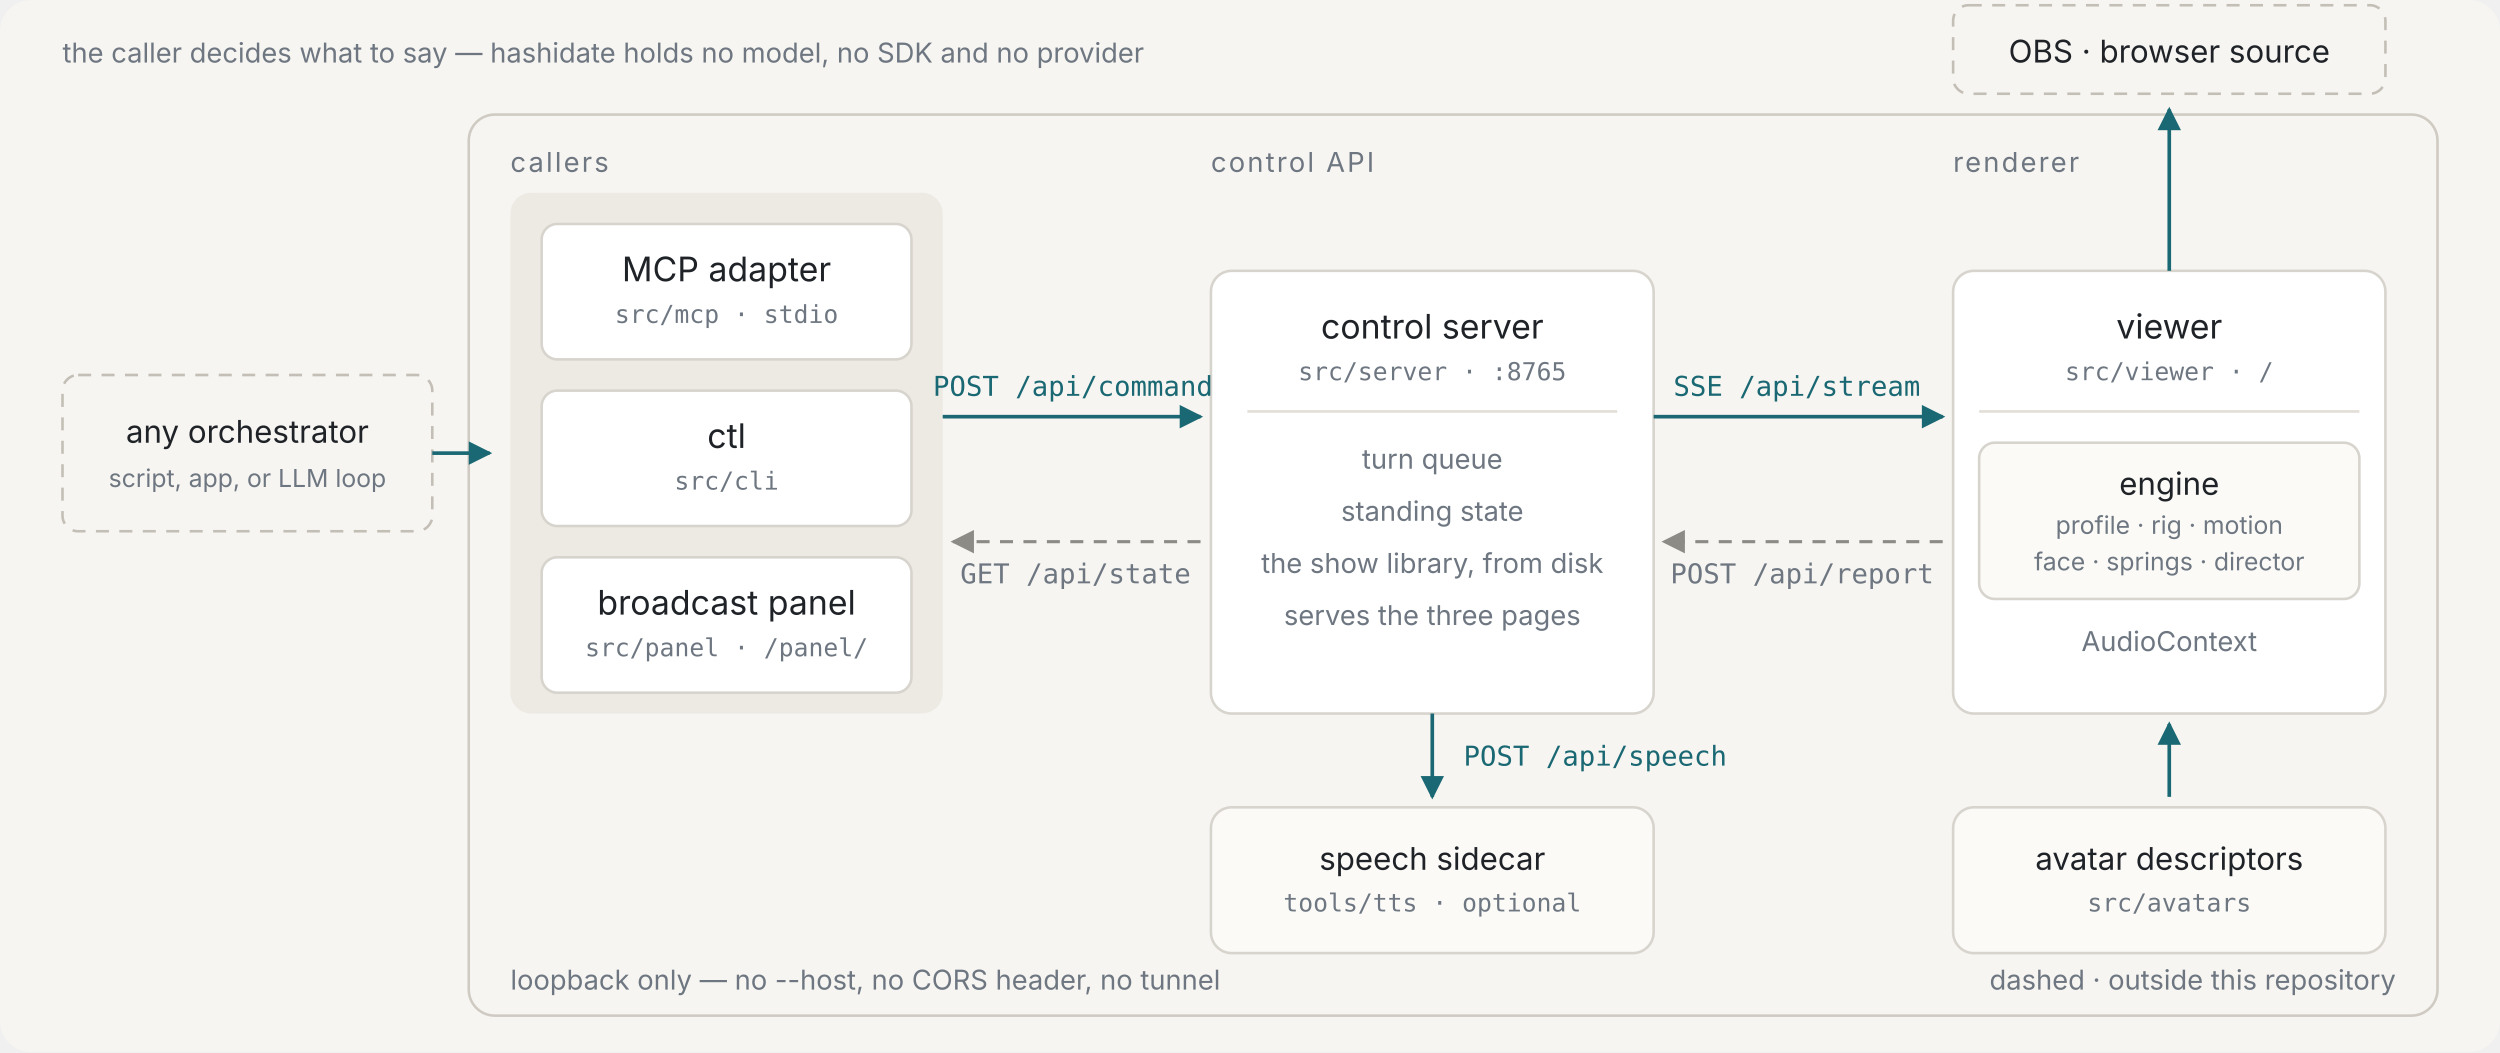
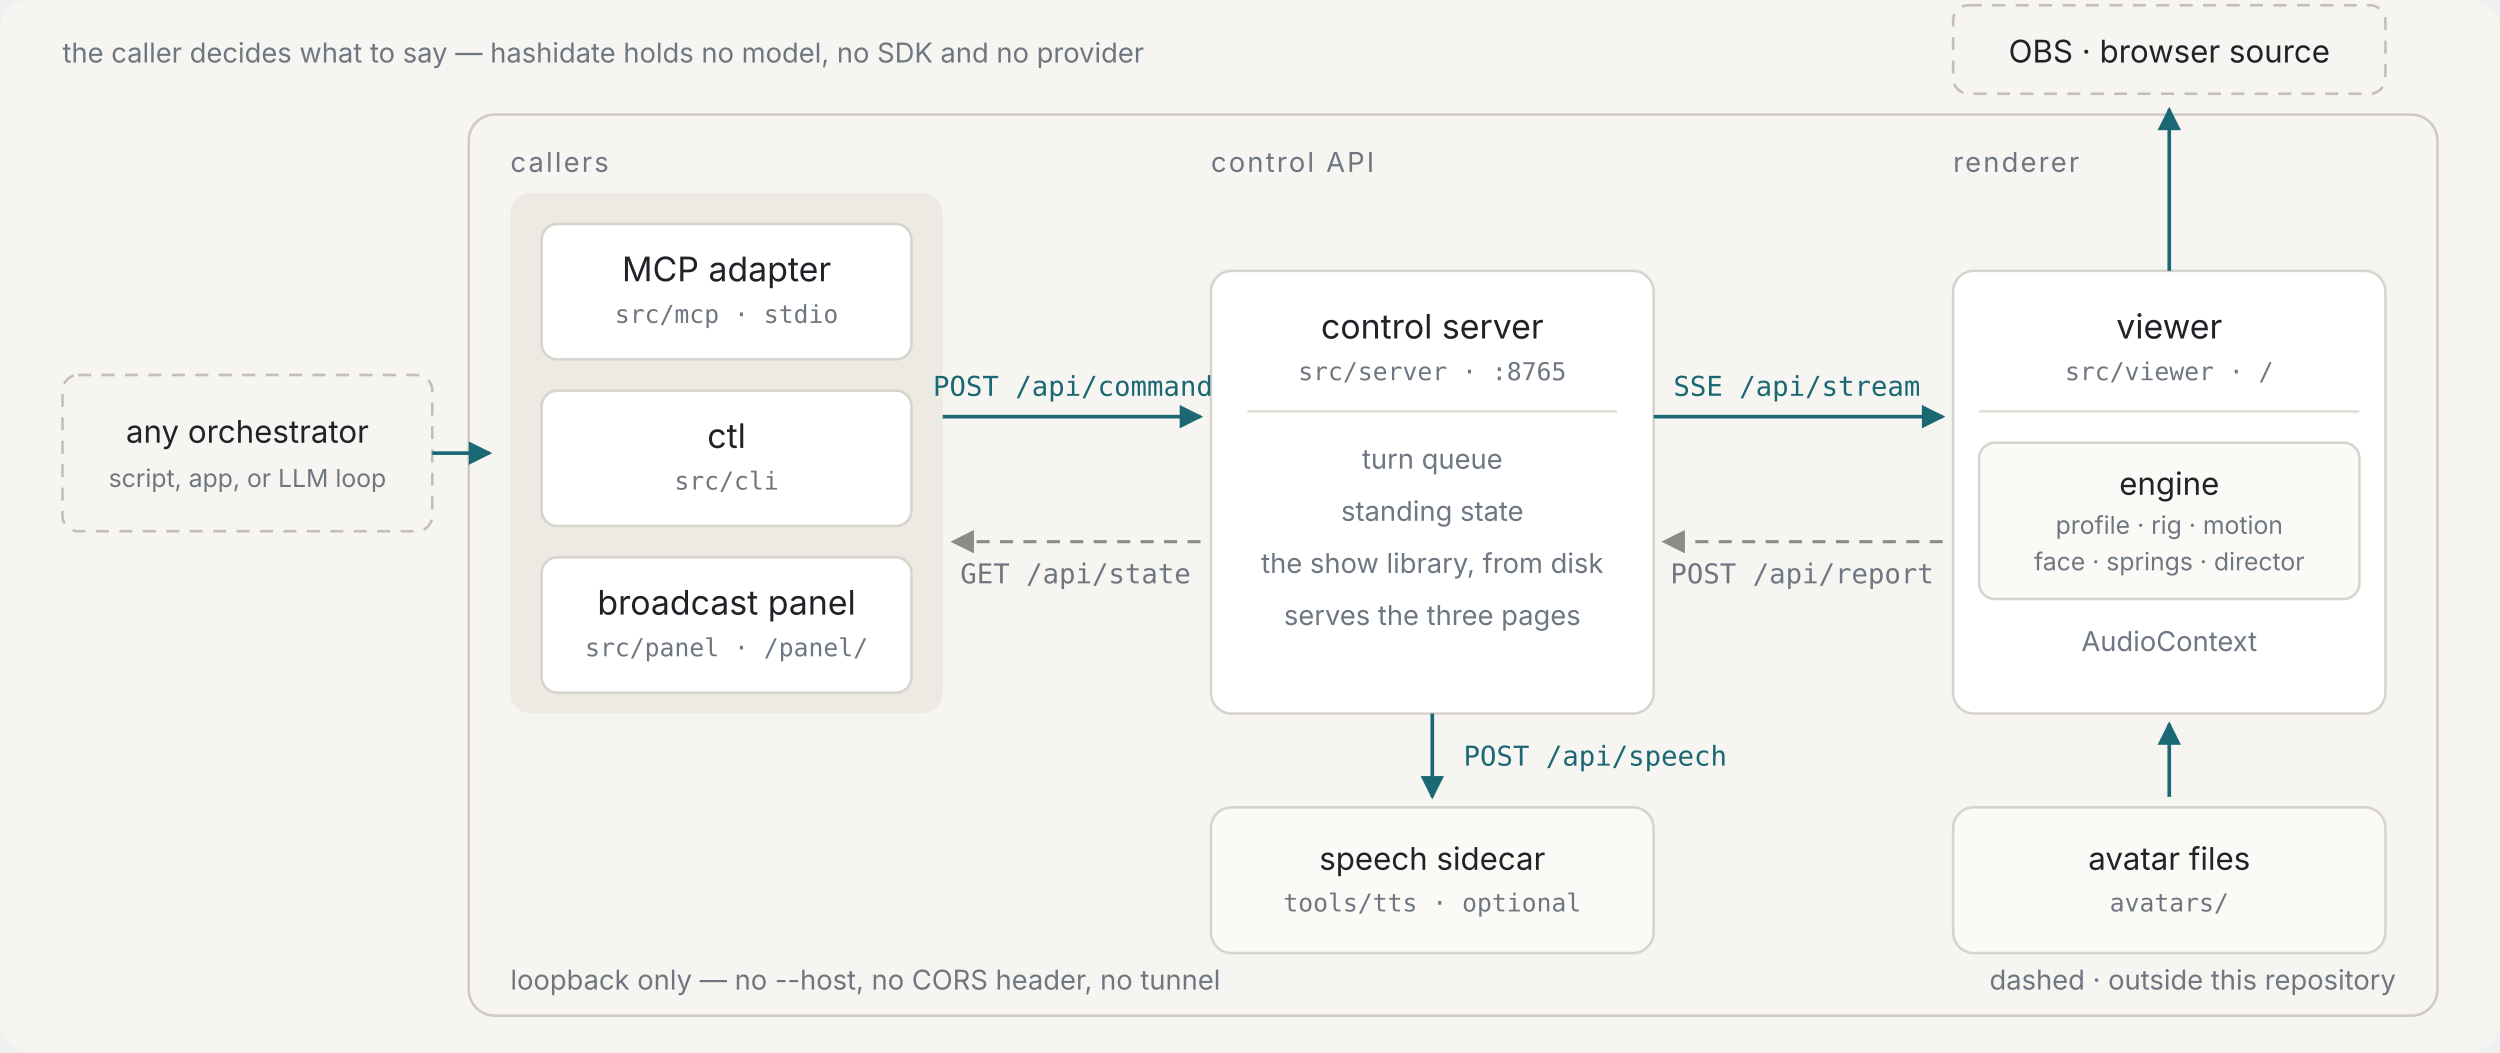
<svg xmlns="http://www.w3.org/2000/svg" viewBox="0 0 960 404" width="960" height="404" role="img" aria-labelledby="ttl dsc">
  <style>
    .bg    { fill:#f7f5f1 }
    .frame { fill:none; stroke:#cfcbc3 }
    .grp   { fill:#edeae4 }
    .box   { fill:#ffffff; stroke:#d7d4cd }
    .box2  { fill:#fbfaf7; stroke:#d7d4cd }
    .ext   { fill:none; stroke:#c3bfb7; stroke-dasharray:5 4 }
    .rule  { stroke:#e2ded7 }
    .ln    { fill:none; stroke:#1a6873; stroke-width:1.4 }
    .lnb   { fill:none; stroke:#8c8b86; stroke-width:1.2; stroke-dasharray:5 4 }
    .ah    { fill:#1a6873 }
    .ahb   { fill:#8c8b86 }
    text   { font-family:Inter,"Helvetica Neue",Arial,sans-serif; fill:#1f2328 }
    .h     { font-size:13px }
    .h2    { font-size:12px }
    .s     { font-size:10.5px; fill:#6e7781 }
    .xs    { font-size:9.5px; fill:#6e7781 }
    .lbl   { font-size:10.5px; fill:#6e7781; letter-spacing:.08em }
    .mono  { font-family:ui-monospace,SFMono-Regular,Menlo,Consolas,monospace }
    .edg   { font-size:10.5px; fill:#1a6873; font-family:ui-monospace,SFMono-Regular,Menlo,Consolas,monospace }
    .edgb  { font-size:10.5px; fill:#6e7781; font-family:ui-monospace,SFMono-Regular,Menlo,Consolas,monospace }
    @media (prefers-color-scheme: dark) {
      .bg{fill:#0d1117} .frame{stroke:#30363d} .grp{fill:#12171d}
      .box{fill:#161b22;stroke:#30363d} .box2{fill:#12171e;stroke:#30363d}
      .ext{stroke:#3d444d} .rule{stroke:#262c34}
      .ln{stroke:#6fbcc7} .lnb{stroke:#6e7781} .ah{fill:#6fbcc7} .ahb{fill:#6e7781}
      text{fill:#e6edf3} .s{fill:#8b949e} .xs{fill:#8b949e} .lbl{fill:#8b949e}
      .edg{fill:#6fbcc7} .edgb{fill:#8b949e}
    }
  </style>
  <defs>
    <marker id="a" markerUnits="userSpaceOnUse" markerWidth="9" markerHeight="9" refX="8" refY="4.5" orient="auto">
      <path class="ah" d="M0,0 L9,4.5 L0,9 z" />
    </marker>
    <marker id="b" markerUnits="userSpaceOnUse" markerWidth="9" markerHeight="9" refX="8" refY="4.5" orient="auto">
      <path class="ahb" d="M0,0 L9,4.5 L0,9 z" />
    </marker>
  </defs>
  <rect class="bg" x="0" y="0" width="960" height="404" rx="12" />
  <rect class="ext" x="750" y="2" width="166" height="34" rx="6" />
  <text class="h2" x="833" y="24" text-anchor="middle">OBS · browser source</text>
  <text class="s" x="24" y="24">the caller decides what to say — hashidate holds no model, no SDK and no provider</text>
  <rect class="ext" x="24" y="144" width="142" height="60" rx="6" />
  <text class="h2" x="95" y="170" text-anchor="middle">any orchestrator</text>
  <text class="xs" x="95" y="187" text-anchor="middle">script, app, or LLM loop</text>
  <rect class="frame" x="180" y="44" width="756" height="346" rx="10" />
  <text class="lbl" x="196" y="66">callers</text>
  <text class="lbl" x="465" y="66">control API</text>
  <text class="lbl" x="750" y="66">renderer</text>
  <rect class="grp" x="196" y="74" width="166" height="200" rx="8" />
  <rect class="box" x="208" y="86" width="142" height="52" rx="6" />
  <text class="h" x="279" y="108" text-anchor="middle">MCP adapter</text>
  <text class="xs mono" x="279" y="124" text-anchor="middle">src/mcp · stdio</text>
  <rect class="box" x="208" y="150" width="142" height="52" rx="6" />
  <text class="h" x="279" y="172" text-anchor="middle">ctl</text>
  <text class="xs mono" x="279" y="188" text-anchor="middle">src/cli</text>
  <rect class="box" x="208" y="214" width="142" height="52" rx="6" />
  <text class="h" x="279" y="236" text-anchor="middle">broadcast panel</text>
  <text class="xs mono" x="279" y="252" text-anchor="middle">src/panel · /panel/</text>
  <rect class="box" x="465" y="104" width="170" height="170" rx="8" />
  <text class="h" x="550" y="130" text-anchor="middle">control server</text>
  <text class="xs mono" x="550" y="146" text-anchor="middle">src/server · :8765</text>
  <line class="rule" x1="479" y1="158" x2="621" y2="158" />
  <text class="s" x="550" y="180" text-anchor="middle">turn queue</text>
  <text class="s" x="550" y="200" text-anchor="middle">standing state</text>
  <text class="s" x="550" y="220" text-anchor="middle">the show library, from disk</text>
  <text class="s" x="550" y="240" text-anchor="middle">serves the three pages</text>
  <rect class="box" x="750" y="104" width="166" height="170" rx="8" />
  <text class="h" x="833" y="130" text-anchor="middle">viewer</text>
  <text class="xs mono" x="833" y="146" text-anchor="middle">src/viewer · /</text>
  <line class="rule" x1="760" y1="158" x2="906" y2="158" />
  <rect class="box2" x="760" y="170" width="146" height="60" rx="6" />
  <text class="h2" x="833" y="190" text-anchor="middle">engine</text>
  <text class="xs" x="833" y="205" text-anchor="middle">profile · rig · motion</text>
  <text class="xs" x="833" y="219" text-anchor="middle">face · springs · director</text>
  <text class="s" x="833" y="250" text-anchor="middle">AudioContext</text>
  <rect class="box2" x="465" y="310" width="170" height="56" rx="8" />
  <text class="h2" x="550" y="334" text-anchor="middle">speech sidecar</text>
  <text class="xs mono" x="550" y="350" text-anchor="middle">tools/tts · optional</text>
  <rect class="box2" x="750" y="310" width="166" height="56" rx="8" />
-   <text class="h2" x="833" y="334" text-anchor="middle">avatar descriptors</text>
-   <text class="xs mono" x="833" y="350" text-anchor="middle">src/avatars</text>
+   <text class="h2" x="833" y="334" text-anchor="middle">avatar files</text>
+   <text class="xs mono" x="833" y="350" text-anchor="middle">avatars/</text>
  <path class="ln" d="M833,104 L833,42" marker-end="url(#a)" />
  <path class="ln" d="M166,174 L188,174" marker-end="url(#a)" />
  <path class="ln" d="M362,160 L461,160" marker-end="url(#a)" />
  <text class="edg" x="412" y="152" text-anchor="middle">POST /api/command</text>
  <path class="lnb" d="M461,208 L366,208" marker-end="url(#b)" />
  <text class="edgb" x="413" y="224" text-anchor="middle">GET /api/state</text>
  <path class="ln" d="M635,160 L746,160" marker-end="url(#a)" />
  <text class="edg" x="690" y="152" text-anchor="middle">SSE /api/stream</text>
  <path class="lnb" d="M746,208 L639,208" marker-end="url(#b)" />
  <text class="edgb" x="692" y="224" text-anchor="middle">POST /api/report</text>
  <path class="ln" d="M550,274 L550,306" marker-end="url(#a)" />
  <text class="edg" x="562" y="294">POST /api/speech</text>
  <path class="ln" d="M833,306 L833,278" marker-end="url(#a)" />
  <text class="s" x="196" y="380">loopback only — no --host, no CORS header, no tunnel</text>
  <text class="s" x="920" y="380" text-anchor="end">dashed · outside this repository</text>
</svg>
